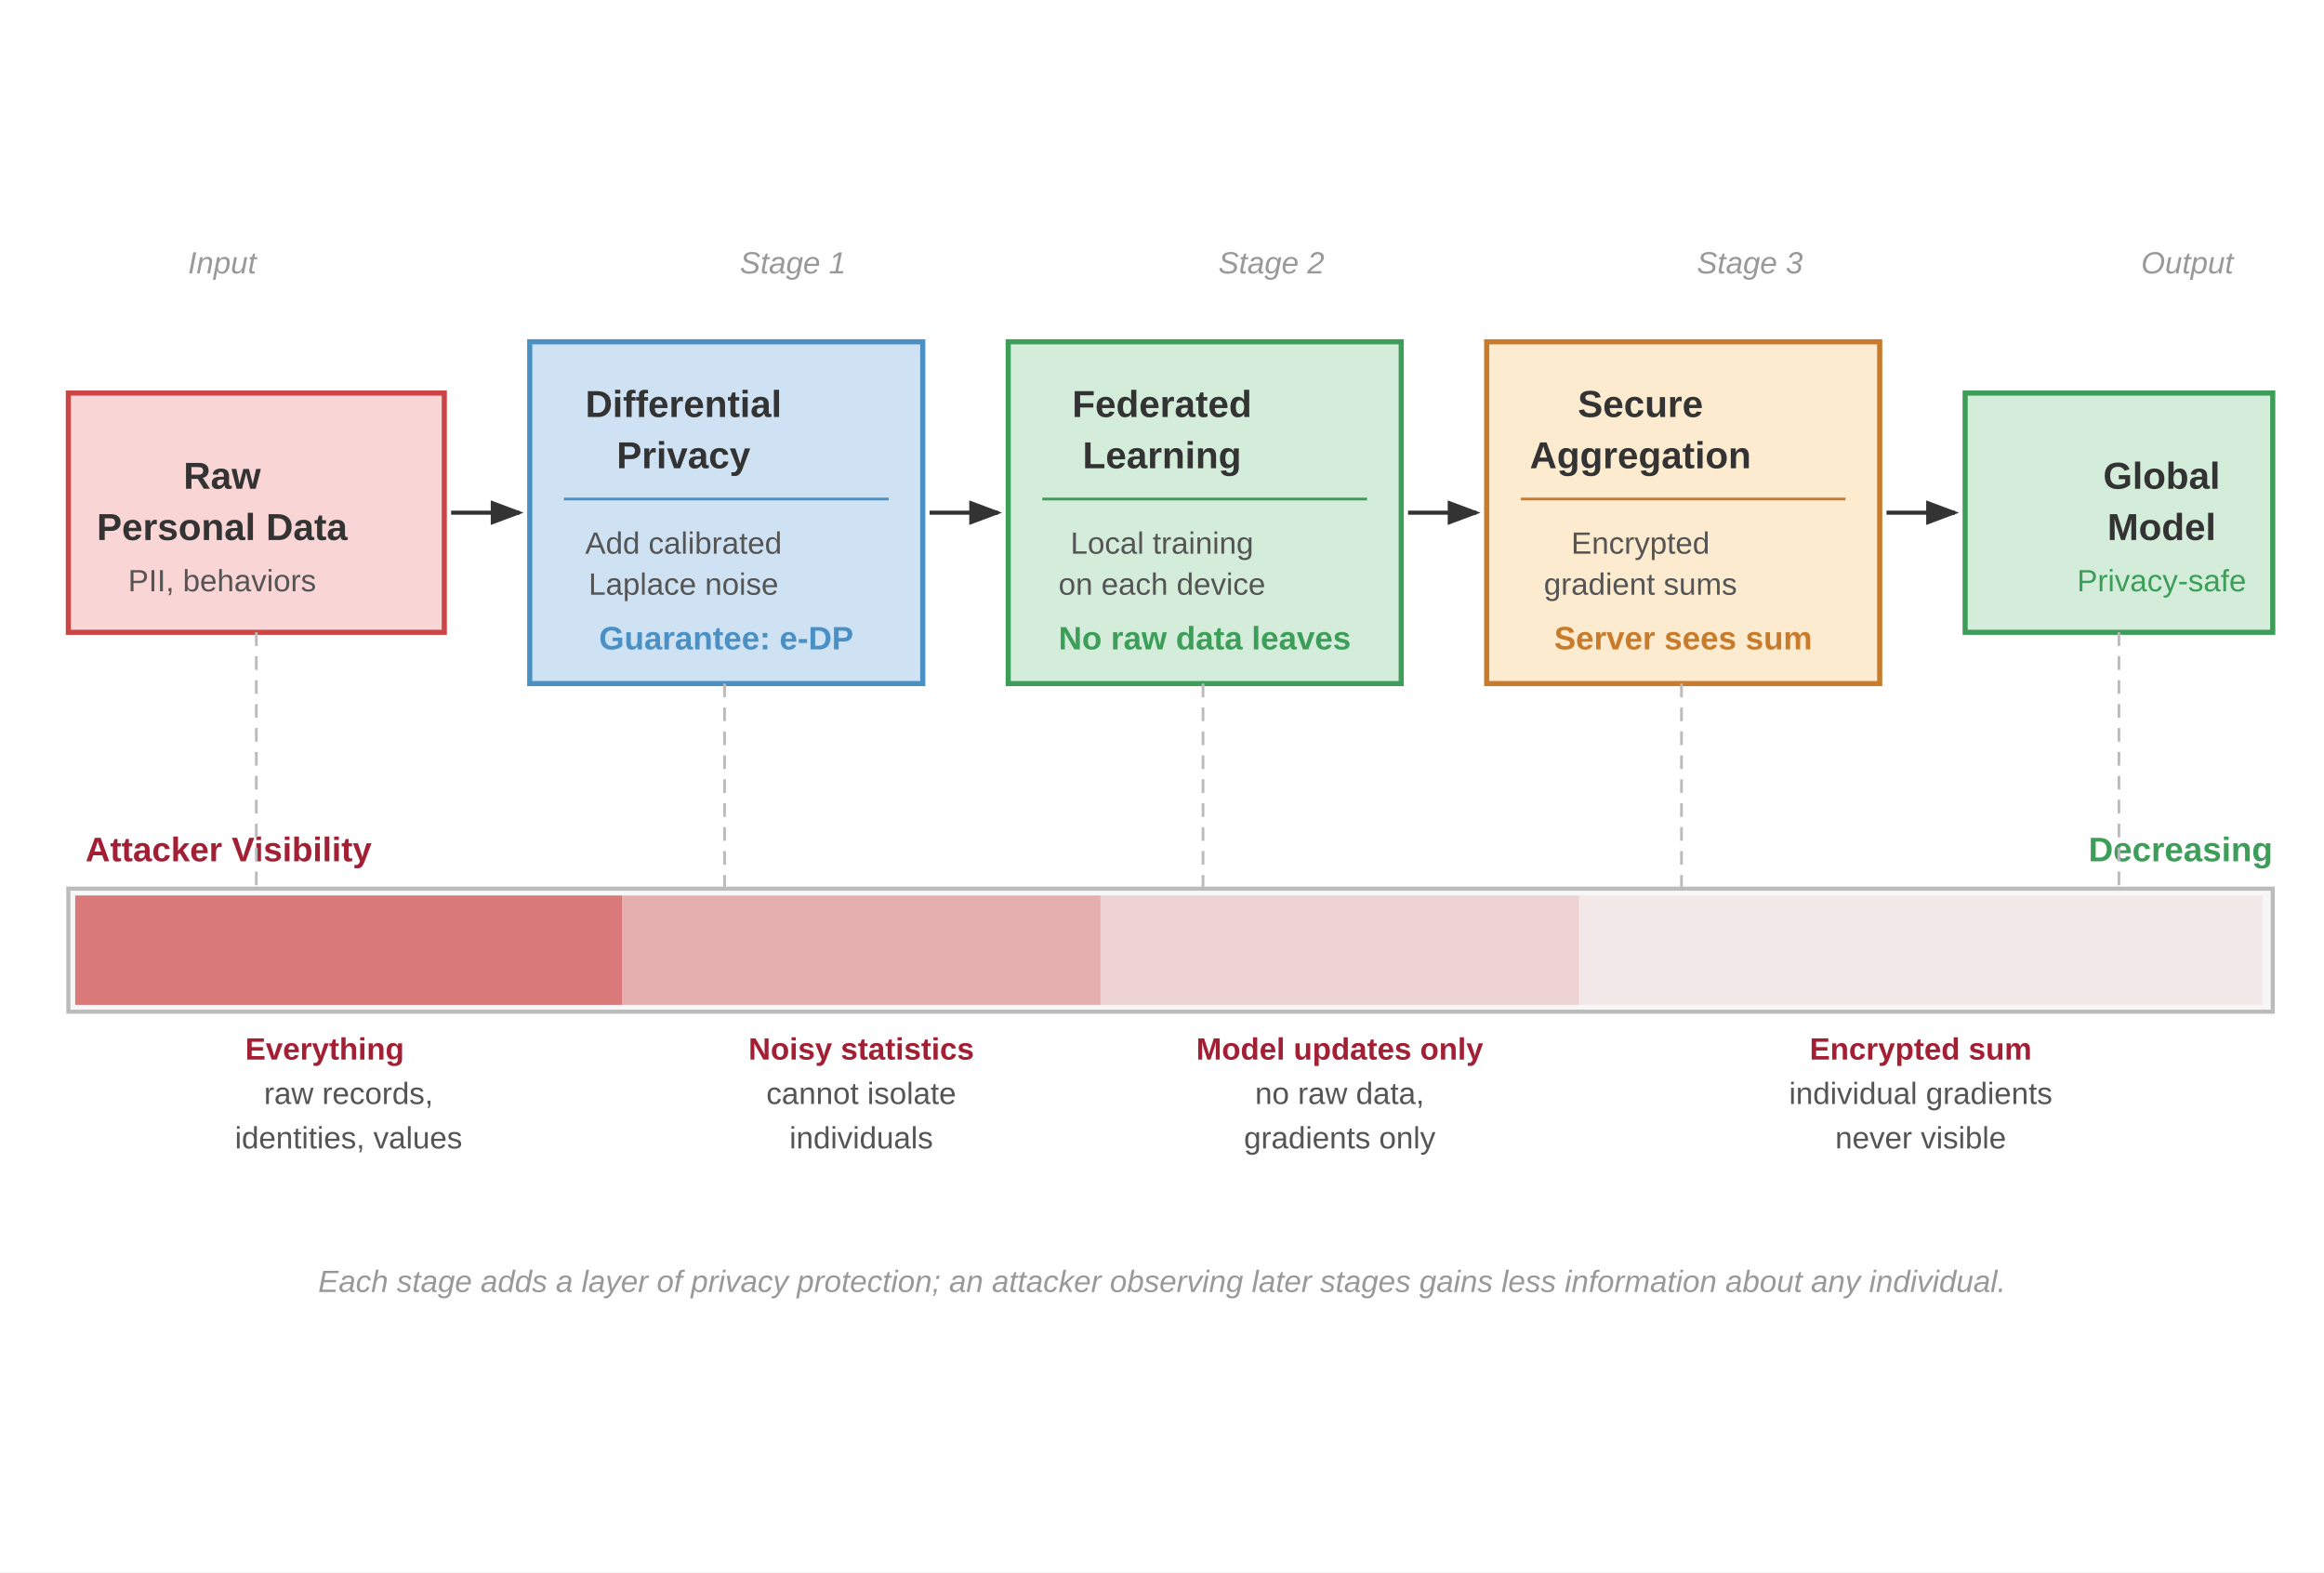
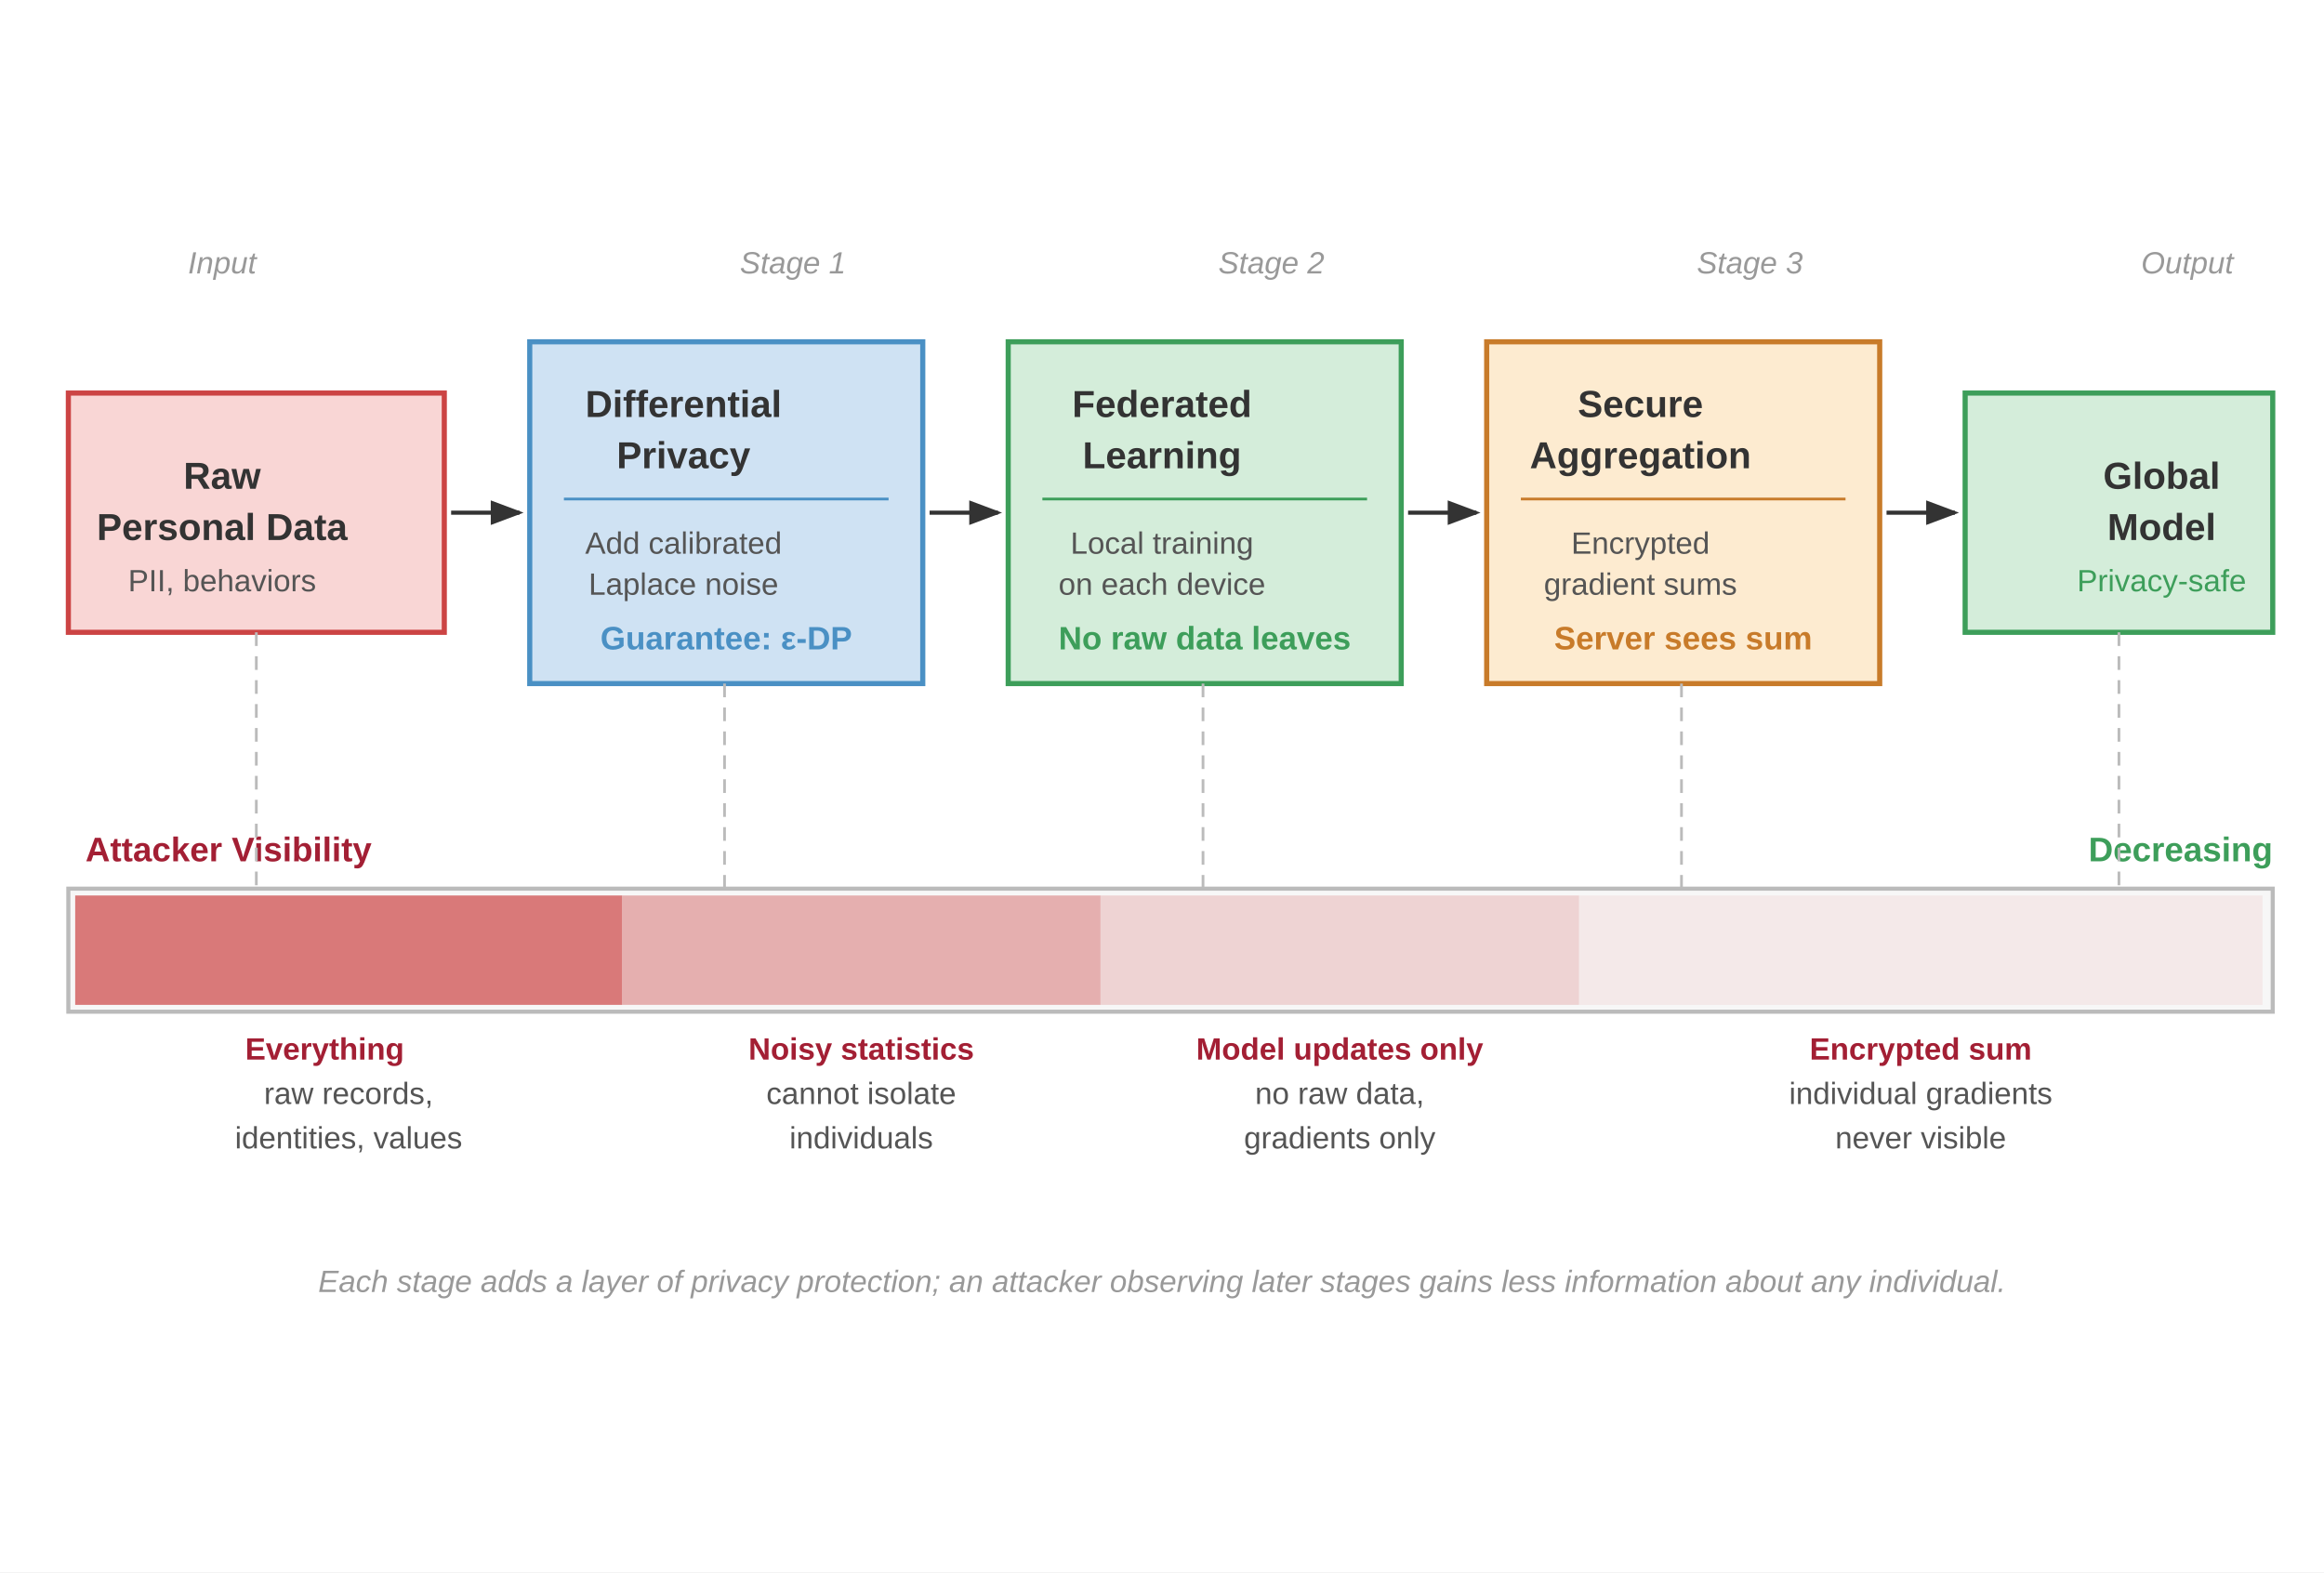
<svg xmlns="http://www.w3.org/2000/svg" font-family="Arial, Helvetica, sans-serif" viewBox="0 0 680 460">
  <defs>
    <marker id="arrow" markerWidth="8" markerHeight="6" refX="7" refY="3" orient="auto">
      <path d="M0,0 L8,3 L0,6 Z" fill="#333" />
    </marker>
    <marker id="arrow-red" markerWidth="8" markerHeight="6" refX="7" refY="3" orient="auto">
      <path d="M0,0 L8,3 L0,6 Z" fill="#a31f34" />
    </marker>
  </defs>
  <rect width="680" height="460" fill="#fff" />
  <g transform="translate(20, 115)">
    <rect x="0" y="0" width="110" height="70" fill="#f9d6d5" stroke="#c44" stroke-width="1.5" />
    <text x="45" y="28" font-size="11" font-weight="700" fill="#333" text-anchor="middle">Raw</text>
    <text x="45" y="43" font-size="11" font-weight="700" fill="#333" text-anchor="middle">Personal Data</text>
    <text x="45" y="58" font-size="9" fill="#555" text-anchor="middle">PII, behaviors</text>
  </g>
  <line x1="132" y1="150" x2="152" y2="150" stroke="#333" stroke-width="1.2" marker-end="url(#arrow)" />
  <g transform="translate(155, 100)">
    <rect x="0" y="0" width="115" height="100" fill="#cfe2f3" stroke="#4a90c4" stroke-width="1.5" />
    <text x="45" y="22" font-size="11" font-weight="700" fill="#333" text-anchor="middle">Differential</text>
    <text x="45" y="37" font-size="11" font-weight="700" fill="#333" text-anchor="middle">Privacy</text>
    <line x1="10" y1="46" x2="105" y2="46" stroke="#4a90c4" stroke-width="0.8" />
    <text x="45" y="62" font-size="9" fill="#555" text-anchor="middle">Add calibrated</text>
    <text x="45" y="74" font-size="9" fill="#555" text-anchor="middle">Laplace noise</text>
-     <text x="57.5" y="90" font-size="9.5" font-weight="600" fill="#4a90c4" text-anchor="middle">Guarantee: e-DP</text>
+     <text x="57.5" y="90" font-size="9.5" font-weight="600" fill="#4a90c4" text-anchor="middle">Guarantee: ε-DP</text>
  </g>
  <line x1="272" y1="150" x2="292" y2="150" stroke="#333" stroke-width="1.2" marker-end="url(#arrow)" />
  <g transform="translate(295, 100)">
    <rect x="0" y="0" width="115" height="100" fill="#d4edda" stroke="#3d9e5a" stroke-width="1.5" />
    <text x="45" y="22" font-size="11" font-weight="700" fill="#333" text-anchor="middle">Federated</text>
    <text x="45" y="37" font-size="11" font-weight="700" fill="#333" text-anchor="middle">Learning</text>
    <line x1="10" y1="46" x2="105" y2="46" stroke="#3d9e5a" stroke-width="0.8" />
    <text x="45" y="62" font-size="9" fill="#555" text-anchor="middle">Local training</text>
    <text x="45" y="74" font-size="9" fill="#555" text-anchor="middle">on each device</text>
    <text x="57.5" y="90" font-size="9.5" font-weight="600" fill="#3d9e5a" text-anchor="middle">No raw data leaves</text>
  </g>
  <line x1="412" y1="150" x2="432" y2="150" stroke="#333" stroke-width="1.2" marker-end="url(#arrow)" />
  <g transform="translate(435, 100)">
    <rect x="0" y="0" width="115" height="100" fill="#fdebd0" stroke="#c87b2a" stroke-width="1.5" />
    <text x="45" y="22" font-size="11" font-weight="700" fill="#333" text-anchor="middle">Secure</text>
    <text x="45" y="37" font-size="11" font-weight="700" fill="#333" text-anchor="middle">Aggregation</text>
    <line x1="10" y1="46" x2="105" y2="46" stroke="#c87b2a" stroke-width="0.8" />
    <text x="45" y="62" font-size="9" fill="#555" text-anchor="middle">Encrypted</text>
    <text x="45" y="74" font-size="9" fill="#555" text-anchor="middle">gradient sums</text>
    <text x="57.5" y="90" font-size="9.5" font-weight="600" fill="#c87b2a" text-anchor="middle">Server sees sum</text>
  </g>
  <line x1="552" y1="150" x2="572" y2="150" stroke="#333" stroke-width="1.2" marker-end="url(#arrow)" />
  <g transform="translate(575, 115)">
    <rect x="0" y="0" width="90" height="70" fill="#d4edda" stroke="#3d9e5a" stroke-width="1.5" />
    <text x="57.5" y="28" font-size="11" font-weight="700" fill="#333" text-anchor="middle">Global</text>
    <text x="57.5" y="43" font-size="11" font-weight="700" fill="#333" text-anchor="middle">Model</text>
    <text x="57.5" y="58" font-size="9" fill="#3d9e5a" text-anchor="middle">Privacy-safe</text>
  </g>
  <g transform="translate(20, 260)">
    <rect x="0" y="0" width="645" height="36" fill="#f7f7f7" stroke="#bbb" stroke-width="1.2" />
    <rect x="2" y="2" width="160" height="32" fill="#c44" fill-opacity="0.7" />
    <rect x="162" y="2" width="140" height="32" fill="#c44" fill-opacity="0.4" />
    <rect x="302" y="2" width="140" height="32" fill="#c44" fill-opacity="0.2" />
    <rect x="442" y="2" width="200" height="32" fill="#c44" fill-opacity="0.08" />
    <text x="5" y="-8" font-size="10" font-weight="700" fill="#a31f34">Attacker Visibility</text>
    <text x="645" y="-8" font-size="10" font-weight="700" fill="#3d9e5a" text-anchor="end">Decreasing</text>
  </g>
  <g transform="translate(20, 310)">
    <text x="75" y="0" font-size="9" fill="#a31f34" text-anchor="middle" font-weight="600">Everything</text>
    <text x="82" y="13" font-size="9" fill="#555" text-anchor="middle">raw records,</text>
    <text x="82" y="26" font-size="9" fill="#555" text-anchor="middle">identities, values</text>
    <text x="232" y="0" font-size="9" fill="#a31f34" text-anchor="middle" font-weight="600">Noisy statistics</text>
    <text x="232" y="13" font-size="9" fill="#555" text-anchor="middle">cannot isolate</text>
    <text x="232" y="26" font-size="9" fill="#555" text-anchor="middle">individuals</text>
    <text x="372" y="0" font-size="9" fill="#a31f34" text-anchor="middle" font-weight="600">Model updates only</text>
    <text x="372" y="13" font-size="9" fill="#555" text-anchor="middle">no raw data,</text>
    <text x="372" y="26" font-size="9" fill="#555" text-anchor="middle">gradients only</text>
    <text x="542" y="0" font-size="9" fill="#a31f34" text-anchor="middle" font-weight="600">Encrypted sum</text>
    <text x="542" y="13" font-size="9" fill="#555" text-anchor="middle">individual gradients</text>
    <text x="542" y="26" font-size="9" fill="#555" text-anchor="middle">never visible</text>
  </g>
  <g transform="translate(20, 80)">
    <text x="45" y="0" font-size="9" fill="#999" text-anchor="middle" font-style="italic">Input</text>
    <text x="212" y="0" font-size="9" fill="#999" text-anchor="middle" font-style="italic">Stage 1</text>
    <text x="352" y="0" font-size="9" fill="#999" text-anchor="middle" font-style="italic">Stage 2</text>
    <text x="492" y="0" font-size="9" fill="#999" text-anchor="middle" font-style="italic">Stage 3</text>
    <text x="620" y="0" font-size="9" fill="#999" text-anchor="middle" font-style="italic">Output</text>
  </g>
  <text x="340" y="378" font-size="9" fill="#999" text-anchor="middle" font-style="italic">Each stage adds a layer of privacy protection; an attacker observing later stages gains less information about any individual.</text>
  <line x1="75" y1="185" x2="75" y2="260" stroke="#bbb" stroke-width="0.8" stroke-dasharray="4,3" />
  <line x1="212" y1="200" x2="212" y2="260" stroke="#bbb" stroke-width="0.8" stroke-dasharray="4,3" />
  <line x1="352" y1="200" x2="352" y2="260" stroke="#bbb" stroke-width="0.8" stroke-dasharray="4,3" />
  <line x1="492" y1="200" x2="492" y2="260" stroke="#bbb" stroke-width="0.8" stroke-dasharray="4,3" />
  <line x1="620" y1="185" x2="620" y2="260" stroke="#bbb" stroke-width="0.8" stroke-dasharray="4,3" />
</svg>
